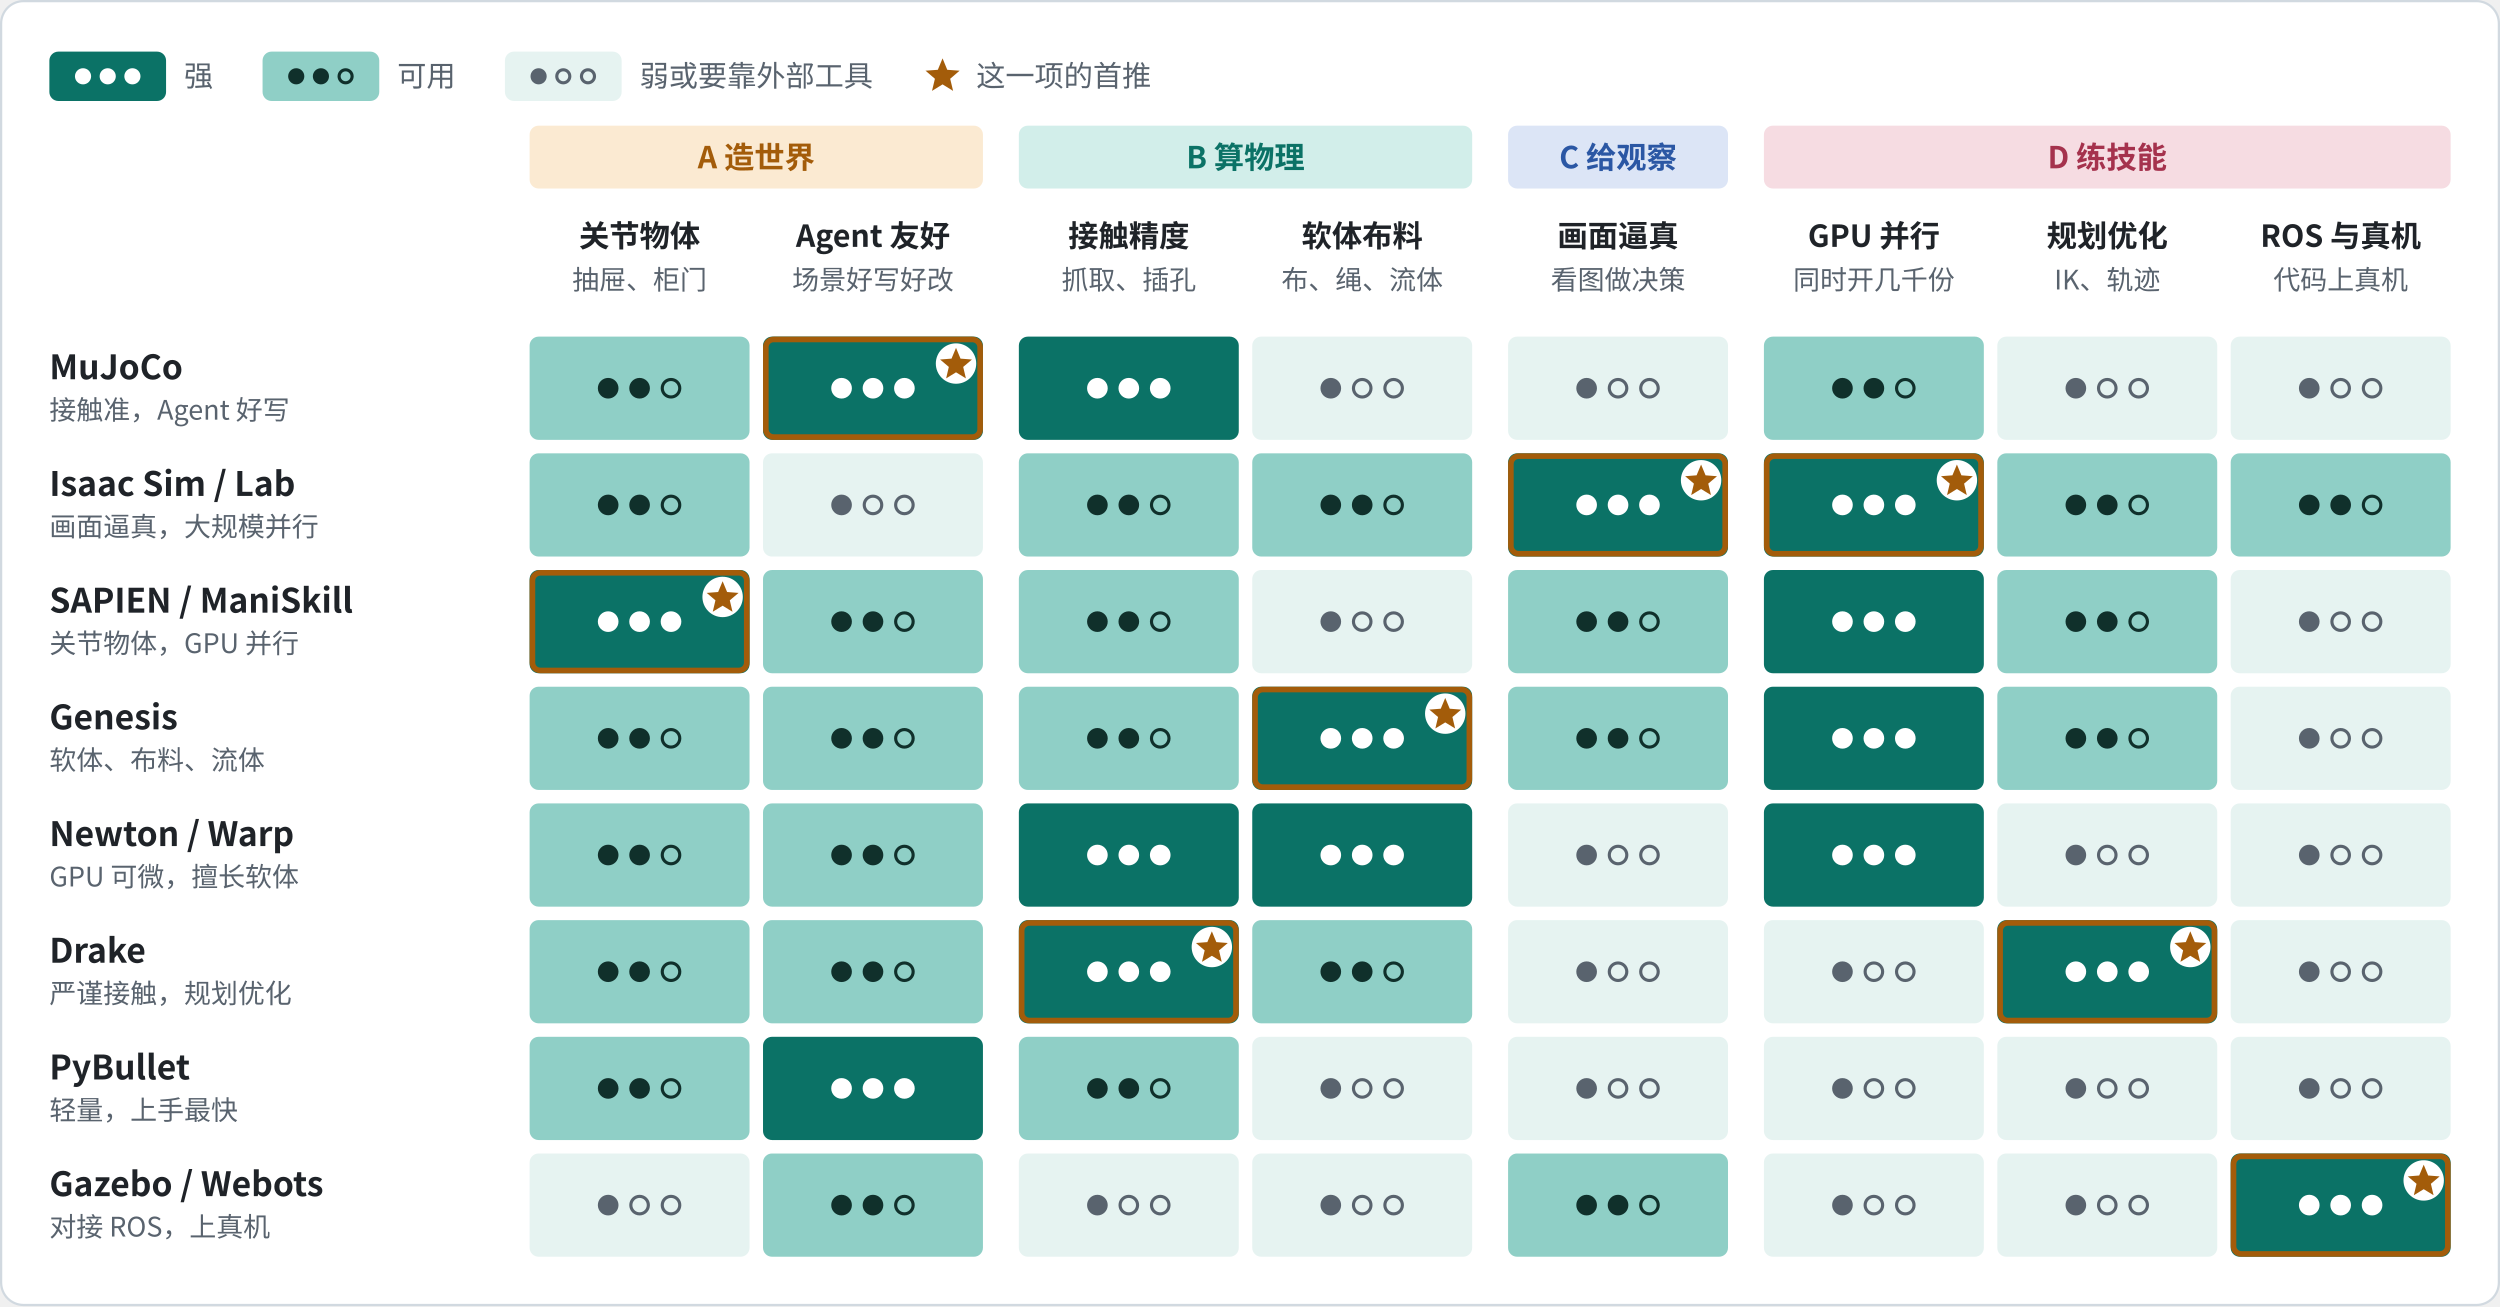
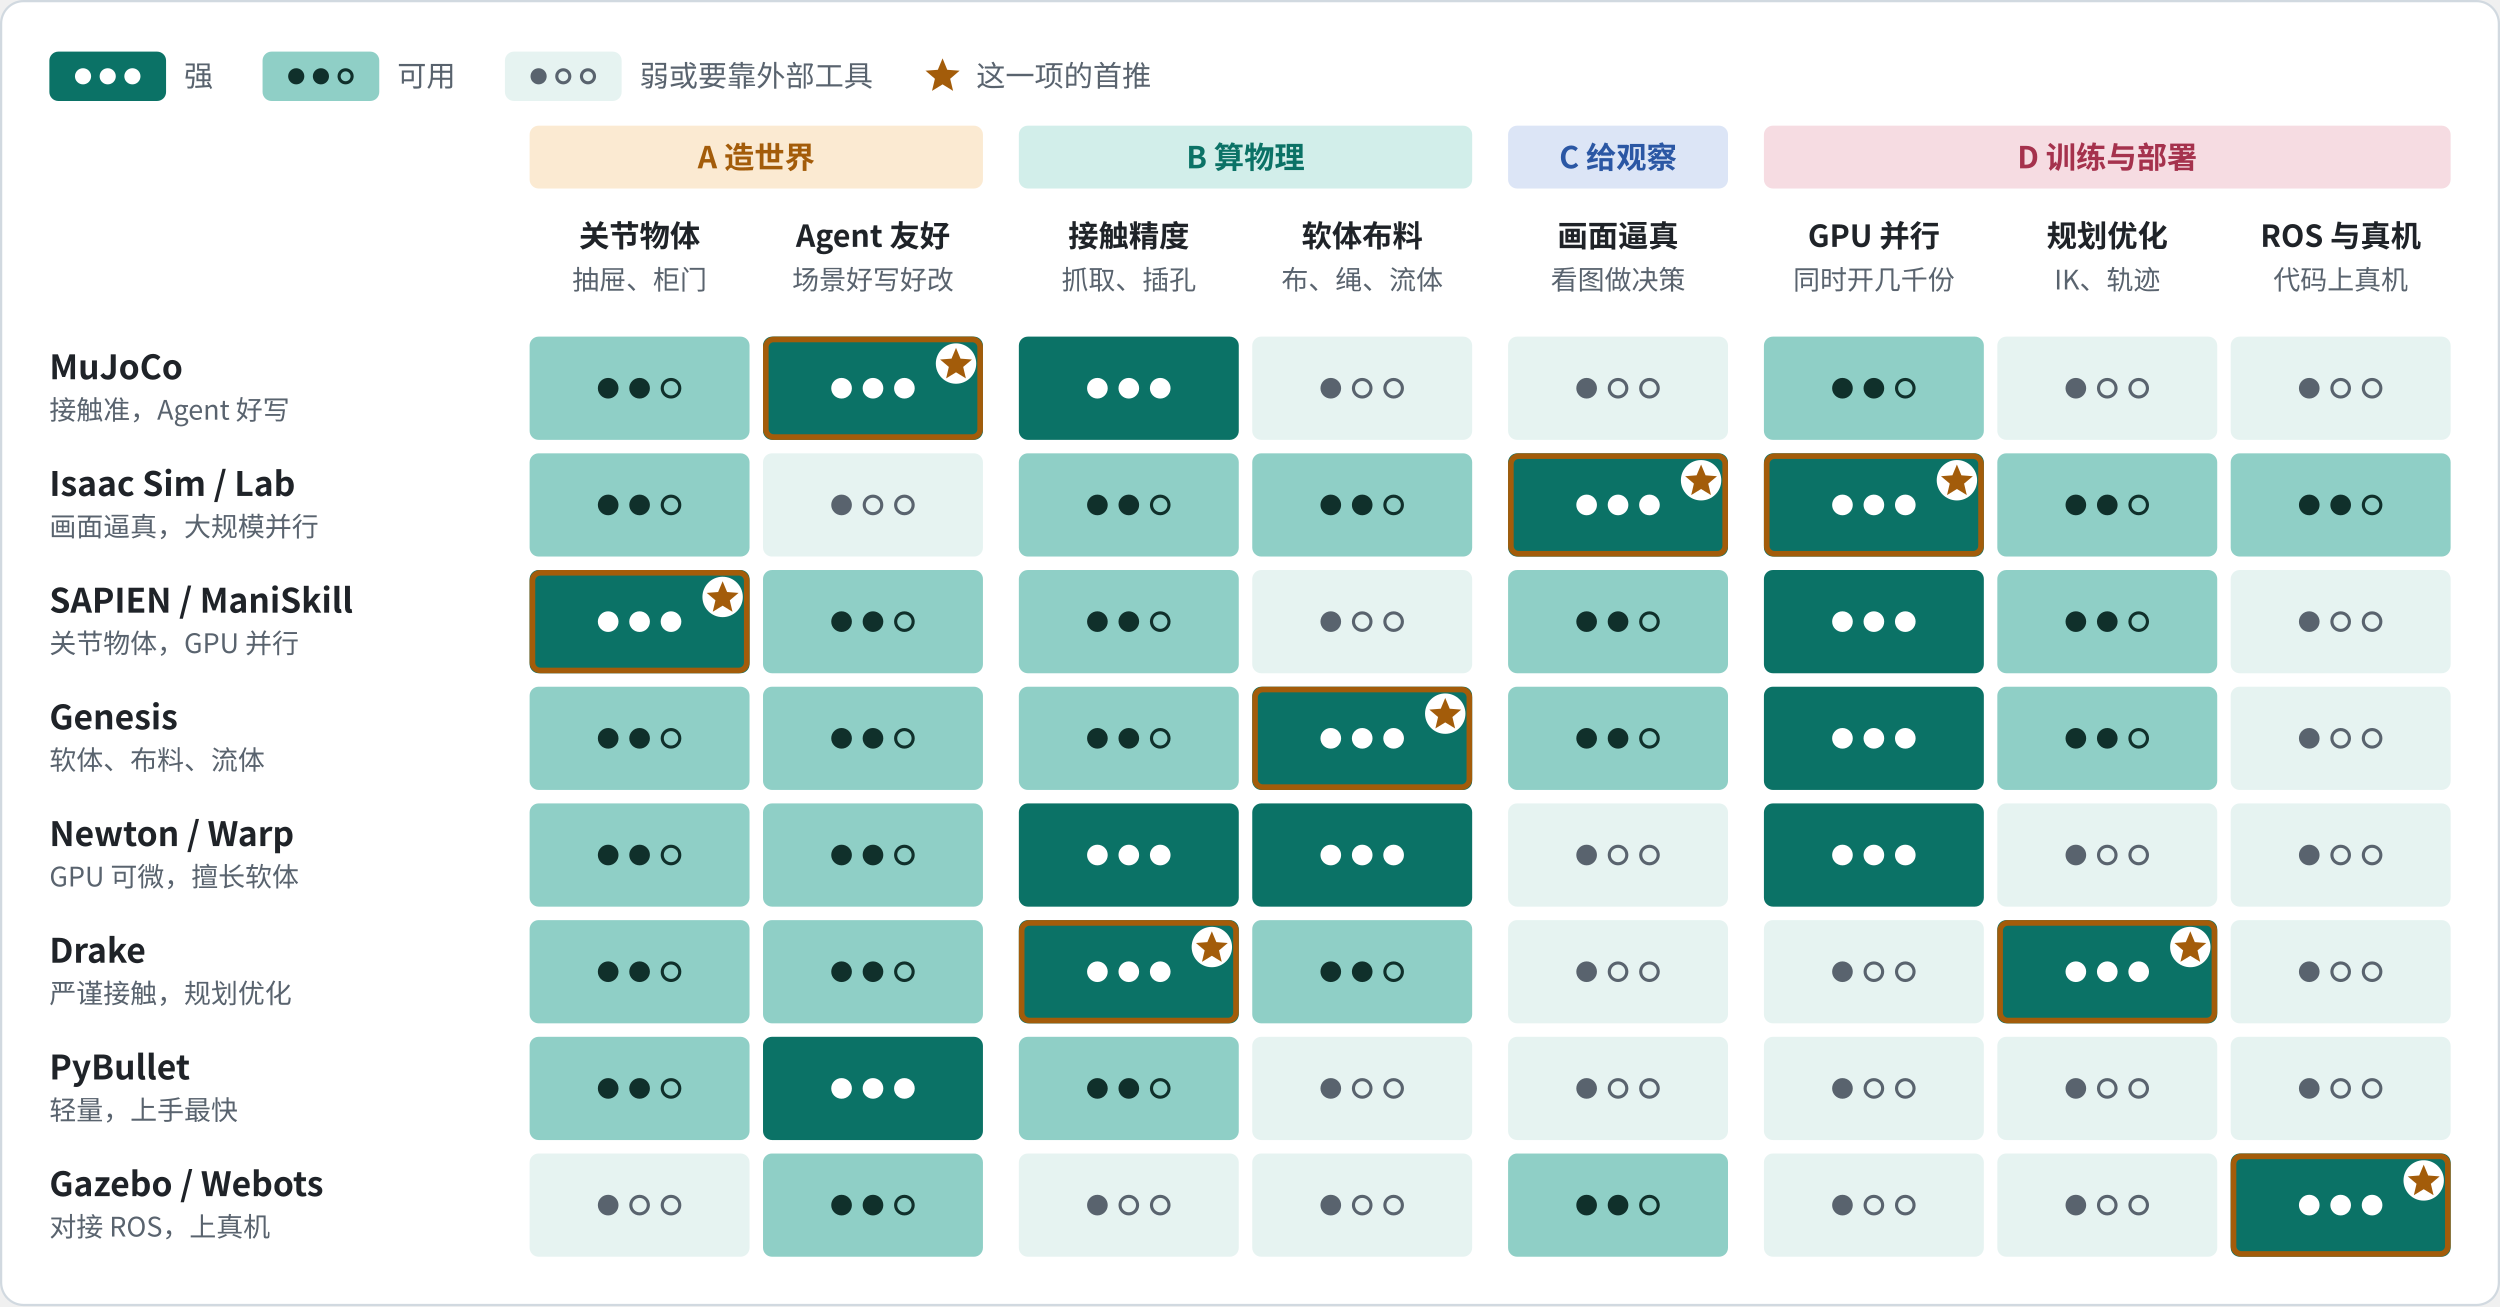
<svg xmlns="http://www.w3.org/2000/svg" viewBox="0 0 1114 582" width="1114" height="582" role="img" aria-label="仿真工具强项对比" font-family="'PingFang SC', 'Hiragino Sans GB', 'Microsoft YaHei', 'Noto Sans CJK SC', 'Noto Sans SC', sans-serif">
  <rect x="0.5" y="0.5" width="1113" height="581" rx="10" fill="#FFFFFF" stroke="#D1D9E0" />
  <rect x="22" y="23" width="52" height="22" rx="4" fill="#0B7266" />
  <circle cx="37" cy="34" r="3.6" fill="#FFFFFF" />
  <circle cx="48" cy="34" r="3.6" fill="#FFFFFF" />
  <circle cx="59" cy="34" r="3.6" fill="#FFFFFF" />
  <text x="82" y="38.5" font-size="13" fill="#59636E">强</text>
  <rect x="117.0" y="23" width="52" height="22" rx="4" fill="#8FCFC6" />
  <circle cx="132" cy="34" r="3.6" fill="#10302B" />
  <circle cx="143" cy="34" r="3.6" fill="#10302B" />
  <circle cx="154" cy="34" r="2.9" fill="none" stroke="#10302B" stroke-width="1.4" />
  <text x="177.0" y="38.5" font-size="13" fill="#59636E">可用</text>
  <rect x="225.0" y="23" width="52" height="22" rx="4" fill="#E6F3F1" />
  <circle cx="240" cy="34" r="3.6" fill="#59636E" />
  <circle cx="251" cy="34" r="2.9" fill="none" stroke="#59636E" stroke-width="1.4" />
  <circle cx="262" cy="34" r="2.9" fill="none" stroke="#59636E" stroke-width="1.4" />
  <text x="285.0" y="38.5" font-size="13" fill="#59636E">弱或要靠外部工具</text>
  <polygon points="420.0,26.0 422.1,31.1 427.6,31.5 423.4,35.1 424.7,40.5 420.0,37.6 415.3,40.5 416.6,35.1 412.4,31.5 417.9,31.1" fill="#A35C0A" />
  <text x="435.0" y="38.5" font-size="13" fill="#59636E">这一项的首推</text>
  <rect x="236" y="56" width="202" height="28" rx="4" fill="#FBEAD2" />
  <text x="337" y="75" text-anchor="middle" font-size="13.5" font-weight="700" fill="#A35C0A">A 造世界</text>
  <rect x="454" y="56" width="202" height="28" rx="4" fill="#D2EEEA" />
  <text x="555" y="75" text-anchor="middle" font-size="13.5" font-weight="700" fill="#0B7266">B 算物理</text>
  <rect x="672" y="56" width="98" height="28" rx="4" fill="#DCE5F6" />
  <text x="721" y="75" text-anchor="middle" font-size="13.5" font-weight="700" fill="#2B57A4">C 给观察</text>
  <rect x="786" y="56" width="306" height="28" rx="4" fill="#F6DCE2" />
-   <text x="939" y="75" text-anchor="middle" font-size="13.5" font-weight="700" fill="#A5324D">D 练技能</text>
+   <text x="939" y="75" text-anchor="middle" font-size="13.5" font-weight="700" fill="#A5324D">D 训练与部署</text>
  <text x="285" y="110" text-anchor="middle" font-size="13.5" font-weight="700" fill="#1F2328">关节物体</text>
  <text x="285" y="129" text-anchor="middle" font-size="12" fill="#59636E">抽屉、柜门</text>
  <text x="389" y="110" text-anchor="middle" font-size="13.5" font-weight="700" fill="#1F2328">Agent 友好</text>
  <text x="389" y="129" text-anchor="middle" font-size="12" fill="#59636E">场景好写好改</text>
  <text x="503" y="110" text-anchor="middle" font-size="13.5" font-weight="700" fill="#1F2328">接触精度</text>
  <text x="503" y="129" text-anchor="middle" font-size="12" fill="#59636E">抓取、插孔</text>
  <text x="607" y="110" text-anchor="middle" font-size="13.5" font-weight="700" fill="#1F2328">软体布料</text>
  <text x="607" y="129" text-anchor="middle" font-size="12" fill="#59636E">布、绳、流体</text>
  <text x="721" y="110" text-anchor="middle" font-size="13.5" font-weight="700" fill="#1F2328">画面逼真</text>
  <text x="721" y="129" text-anchor="middle" font-size="12" fill="#59636E">看图做决策</text>
  <text x="835" y="110" text-anchor="middle" font-size="13.5" font-weight="700" fill="#1F2328">GPU 并行</text>
  <text x="835" y="129" text-anchor="middle" font-size="12" fill="#59636E">同时开几千份</text>
  <text x="939" y="110" text-anchor="middle" font-size="13.5" font-weight="700" fill="#1F2328">规划优化</text>
  <text x="939" y="129" text-anchor="middle" font-size="12" fill="#59636E">IK、轨迹</text>
  <text x="1043" y="110" text-anchor="middle" font-size="13.5" font-weight="700" fill="#1F2328">ROS 与真机</text>
  <text x="1043" y="129" text-anchor="middle" font-size="12" fill="#59636E">代码上真机</text>
  <text x="22" y="169" font-size="15" font-weight="700" fill="#1F2328">MuJoCo</text>
  <text x="22" y="187" font-size="12" fill="#59636E">接触准，Agent 好写</text>
  <rect x="236" y="150" width="98" height="46" rx="4" fill="#8FCFC6" />
  <circle cx="271" cy="173" r="4.6" fill="#10302B" />
  <circle cx="285" cy="173" r="4.6" fill="#10302B" />
  <circle cx="299" cy="173" r="3.9" fill="none" stroke="#10302B" stroke-width="1.4" />
  <rect x="340" y="150" width="98" height="46" rx="4" fill="#0B7266" />
  <circle cx="375" cy="173" r="4.6" fill="#FFFFFF" />
  <circle cx="389" cy="173" r="4.6" fill="#FFFFFF" />
  <circle cx="403" cy="173" r="4.6" fill="#FFFFFF" />
  <rect x="341.25" y="151.25" width="95.5" height="43.5" rx="3.5" fill="none" stroke="#A35C0A" stroke-width="2.5" />
  <circle cx="426" cy="162" r="9" fill="#FFFFFF" />
  <polygon points="426.0,155.0 428.0,159.8 433.1,160.2 429.2,163.5 430.4,168.6 426.0,165.9 421.6,168.6 422.8,163.5 418.9,160.2 424.0,159.8" fill="#A35C0A" />
  <rect x="454" y="150" width="98" height="46" rx="4" fill="#0B7266" />
  <circle cx="489" cy="173" r="4.6" fill="#FFFFFF" />
  <circle cx="503" cy="173" r="4.6" fill="#FFFFFF" />
  <circle cx="517" cy="173" r="4.6" fill="#FFFFFF" />
  <rect x="558" y="150" width="98" height="46" rx="4" fill="#E6F3F1" />
  <circle cx="593" cy="173" r="4.6" fill="#59636E" />
  <circle cx="607" cy="173" r="3.9" fill="none" stroke="#59636E" stroke-width="1.4" />
  <circle cx="621" cy="173" r="3.9" fill="none" stroke="#59636E" stroke-width="1.4" />
  <rect x="672" y="150" width="98" height="46" rx="4" fill="#E6F3F1" />
  <circle cx="707" cy="173" r="4.6" fill="#59636E" />
  <circle cx="721" cy="173" r="3.9" fill="none" stroke="#59636E" stroke-width="1.4" />
  <circle cx="735" cy="173" r="3.9" fill="none" stroke="#59636E" stroke-width="1.4" />
  <rect x="786" y="150" width="98" height="46" rx="4" fill="#8FCFC6" />
  <circle cx="821" cy="173" r="4.6" fill="#10302B" />
  <circle cx="835" cy="173" r="4.6" fill="#10302B" />
  <circle cx="849" cy="173" r="3.9" fill="none" stroke="#10302B" stroke-width="1.4" />
  <rect x="890" y="150" width="98" height="46" rx="4" fill="#E6F3F1" />
  <circle cx="925" cy="173" r="4.6" fill="#59636E" />
  <circle cx="939" cy="173" r="3.9" fill="none" stroke="#59636E" stroke-width="1.4" />
  <circle cx="953" cy="173" r="3.9" fill="none" stroke="#59636E" stroke-width="1.4" />
  <rect x="994" y="150" width="98" height="46" rx="4" fill="#E6F3F1" />
  <circle cx="1029" cy="173" r="4.6" fill="#59636E" />
  <circle cx="1043" cy="173" r="3.9" fill="none" stroke="#59636E" stroke-width="1.4" />
  <circle cx="1057" cy="173" r="3.9" fill="none" stroke="#59636E" stroke-width="1.4" />
  <text x="22" y="221" font-size="15" font-weight="700" fill="#1F2328">Isaac Sim / Lab</text>
  <text x="22" y="239" font-size="12" fill="#59636E">画面逼真，大规模并行</text>
  <rect x="236" y="202" width="98" height="46" rx="4" fill="#8FCFC6" />
  <circle cx="271" cy="225" r="4.6" fill="#10302B" />
  <circle cx="285" cy="225" r="4.6" fill="#10302B" />
  <circle cx="299" cy="225" r="3.9" fill="none" stroke="#10302B" stroke-width="1.4" />
  <rect x="340" y="202" width="98" height="46" rx="4" fill="#E6F3F1" />
  <circle cx="375" cy="225" r="4.6" fill="#59636E" />
  <circle cx="389" cy="225" r="3.9" fill="none" stroke="#59636E" stroke-width="1.4" />
  <circle cx="403" cy="225" r="3.9" fill="none" stroke="#59636E" stroke-width="1.4" />
  <rect x="454" y="202" width="98" height="46" rx="4" fill="#8FCFC6" />
  <circle cx="489" cy="225" r="4.6" fill="#10302B" />
  <circle cx="503" cy="225" r="4.6" fill="#10302B" />
  <circle cx="517" cy="225" r="3.9" fill="none" stroke="#10302B" stroke-width="1.4" />
  <rect x="558" y="202" width="98" height="46" rx="4" fill="#8FCFC6" />
  <circle cx="593" cy="225" r="4.6" fill="#10302B" />
  <circle cx="607" cy="225" r="4.6" fill="#10302B" />
  <circle cx="621" cy="225" r="3.9" fill="none" stroke="#10302B" stroke-width="1.4" />
  <rect x="672" y="202" width="98" height="46" rx="4" fill="#0B7266" />
  <circle cx="707" cy="225" r="4.6" fill="#FFFFFF" />
  <circle cx="721" cy="225" r="4.6" fill="#FFFFFF" />
  <circle cx="735" cy="225" r="4.6" fill="#FFFFFF" />
  <rect x="673.25" y="203.25" width="95.5" height="43.5" rx="3.5" fill="none" stroke="#A35C0A" stroke-width="2.5" />
  <circle cx="758" cy="214" r="9" fill="#FFFFFF" />
  <polygon points="758.0,207.0 760.0,211.8 765.1,212.2 761.2,215.5 762.4,220.6 758.0,217.9 753.6,220.6 754.8,215.5 750.9,212.2 756.0,211.8" fill="#A35C0A" />
  <rect x="786" y="202" width="98" height="46" rx="4" fill="#0B7266" />
  <circle cx="821" cy="225" r="4.6" fill="#FFFFFF" />
  <circle cx="835" cy="225" r="4.6" fill="#FFFFFF" />
  <circle cx="849" cy="225" r="4.6" fill="#FFFFFF" />
  <rect x="787.25" y="203.25" width="95.5" height="43.5" rx="3.5" fill="none" stroke="#A35C0A" stroke-width="2.5" />
  <circle cx="872" cy="214" r="9" fill="#FFFFFF" />
  <polygon points="872.0,207.0 874.0,211.8 879.1,212.2 875.2,215.5 876.4,220.6 872.0,217.9 867.6,220.6 868.8,215.5 864.9,212.2 870.0,211.8" fill="#A35C0A" />
  <rect x="890" y="202" width="98" height="46" rx="4" fill="#8FCFC6" />
  <circle cx="925" cy="225" r="4.6" fill="#10302B" />
  <circle cx="939" cy="225" r="4.6" fill="#10302B" />
  <circle cx="953" cy="225" r="3.9" fill="none" stroke="#10302B" stroke-width="1.4" />
  <rect x="994" y="202" width="98" height="46" rx="4" fill="#8FCFC6" />
  <circle cx="1029" cy="225" r="4.6" fill="#10302B" />
  <circle cx="1043" cy="225" r="4.6" fill="#10302B" />
  <circle cx="1057" cy="225" r="3.9" fill="none" stroke="#10302B" stroke-width="1.4" />
  <text x="22" y="273" font-size="15" font-weight="700" fill="#1F2328">SAPIEN / ManiSkill</text>
  <text x="22" y="291" font-size="12" fill="#59636E">关节物体，GPU 并行</text>
  <rect x="236" y="254" width="98" height="46" rx="4" fill="#0B7266" />
  <circle cx="271" cy="277" r="4.6" fill="#FFFFFF" />
  <circle cx="285" cy="277" r="4.6" fill="#FFFFFF" />
  <circle cx="299" cy="277" r="4.6" fill="#FFFFFF" />
  <rect x="237.25" y="255.25" width="95.5" height="43.5" rx="3.5" fill="none" stroke="#A35C0A" stroke-width="2.5" />
  <circle cx="322" cy="266" r="9" fill="#FFFFFF" />
  <polygon points="322.0,259.0 324.0,263.8 329.1,264.2 325.2,267.5 326.4,272.6 322.0,269.9 317.6,272.6 318.8,267.5 314.9,264.2 320.0,263.8" fill="#A35C0A" />
  <rect x="340" y="254" width="98" height="46" rx="4" fill="#8FCFC6" />
  <circle cx="375" cy="277" r="4.6" fill="#10302B" />
  <circle cx="389" cy="277" r="4.6" fill="#10302B" />
  <circle cx="403" cy="277" r="3.9" fill="none" stroke="#10302B" stroke-width="1.4" />
  <rect x="454" y="254" width="98" height="46" rx="4" fill="#8FCFC6" />
  <circle cx="489" cy="277" r="4.6" fill="#10302B" />
  <circle cx="503" cy="277" r="4.6" fill="#10302B" />
  <circle cx="517" cy="277" r="3.9" fill="none" stroke="#10302B" stroke-width="1.4" />
  <rect x="558" y="254" width="98" height="46" rx="4" fill="#E6F3F1" />
  <circle cx="593" cy="277" r="4.6" fill="#59636E" />
  <circle cx="607" cy="277" r="3.9" fill="none" stroke="#59636E" stroke-width="1.4" />
  <circle cx="621" cy="277" r="3.9" fill="none" stroke="#59636E" stroke-width="1.4" />
  <rect x="672" y="254" width="98" height="46" rx="4" fill="#8FCFC6" />
  <circle cx="707" cy="277" r="4.6" fill="#10302B" />
  <circle cx="721" cy="277" r="4.6" fill="#10302B" />
  <circle cx="735" cy="277" r="3.9" fill="none" stroke="#10302B" stroke-width="1.4" />
  <rect x="786" y="254" width="98" height="46" rx="4" fill="#0B7266" />
  <circle cx="821" cy="277" r="4.6" fill="#FFFFFF" />
  <circle cx="835" cy="277" r="4.6" fill="#FFFFFF" />
  <circle cx="849" cy="277" r="4.6" fill="#FFFFFF" />
  <rect x="890" y="254" width="98" height="46" rx="4" fill="#8FCFC6" />
  <circle cx="925" cy="277" r="4.6" fill="#10302B" />
  <circle cx="939" cy="277" r="4.6" fill="#10302B" />
  <circle cx="953" cy="277" r="3.9" fill="none" stroke="#10302B" stroke-width="1.4" />
  <rect x="994" y="254" width="98" height="46" rx="4" fill="#E6F3F1" />
  <circle cx="1029" cy="277" r="4.6" fill="#59636E" />
  <circle cx="1043" cy="277" r="3.9" fill="none" stroke="#59636E" stroke-width="1.4" />
  <circle cx="1057" cy="277" r="3.9" fill="none" stroke="#59636E" stroke-width="1.4" />
  <text x="22" y="325" font-size="15" font-weight="700" fill="#1F2328">Genesis</text>
  <text x="22" y="343" font-size="12" fill="#59636E">软体、布料、流体</text>
  <rect x="236" y="306" width="98" height="46" rx="4" fill="#8FCFC6" />
  <circle cx="271" cy="329" r="4.6" fill="#10302B" />
  <circle cx="285" cy="329" r="4.6" fill="#10302B" />
  <circle cx="299" cy="329" r="3.9" fill="none" stroke="#10302B" stroke-width="1.4" />
  <rect x="340" y="306" width="98" height="46" rx="4" fill="#8FCFC6" />
  <circle cx="375" cy="329" r="4.6" fill="#10302B" />
  <circle cx="389" cy="329" r="4.6" fill="#10302B" />
  <circle cx="403" cy="329" r="3.9" fill="none" stroke="#10302B" stroke-width="1.4" />
  <rect x="454" y="306" width="98" height="46" rx="4" fill="#8FCFC6" />
  <circle cx="489" cy="329" r="4.6" fill="#10302B" />
  <circle cx="503" cy="329" r="4.6" fill="#10302B" />
  <circle cx="517" cy="329" r="3.9" fill="none" stroke="#10302B" stroke-width="1.4" />
  <rect x="558" y="306" width="98" height="46" rx="4" fill="#0B7266" />
  <circle cx="593" cy="329" r="4.6" fill="#FFFFFF" />
  <circle cx="607" cy="329" r="4.6" fill="#FFFFFF" />
  <circle cx="621" cy="329" r="4.6" fill="#FFFFFF" />
  <rect x="559.25" y="307.25" width="95.5" height="43.5" rx="3.5" fill="none" stroke="#A35C0A" stroke-width="2.5" />
  <circle cx="644" cy="318" r="9" fill="#FFFFFF" />
  <polygon points="644.0,311.0 646.0,315.8 651.1,316.2 647.2,319.5 648.4,324.6 644.0,321.9 639.6,324.6 640.8,319.5 636.9,316.2 642.0,315.8" fill="#A35C0A" />
  <rect x="672" y="306" width="98" height="46" rx="4" fill="#8FCFC6" />
  <circle cx="707" cy="329" r="4.6" fill="#10302B" />
  <circle cx="721" cy="329" r="4.6" fill="#10302B" />
  <circle cx="735" cy="329" r="3.9" fill="none" stroke="#10302B" stroke-width="1.4" />
  <rect x="786" y="306" width="98" height="46" rx="4" fill="#0B7266" />
  <circle cx="821" cy="329" r="4.6" fill="#FFFFFF" />
  <circle cx="835" cy="329" r="4.6" fill="#FFFFFF" />
  <circle cx="849" cy="329" r="4.6" fill="#FFFFFF" />
  <rect x="890" y="306" width="98" height="46" rx="4" fill="#8FCFC6" />
  <circle cx="925" cy="329" r="4.6" fill="#10302B" />
  <circle cx="939" cy="329" r="4.6" fill="#10302B" />
  <circle cx="953" cy="329" r="3.9" fill="none" stroke="#10302B" stroke-width="1.4" />
  <rect x="994" y="306" width="98" height="46" rx="4" fill="#E6F3F1" />
  <circle cx="1029" cy="329" r="4.6" fill="#59636E" />
  <circle cx="1043" cy="329" r="3.9" fill="none" stroke="#59636E" stroke-width="1.4" />
  <circle cx="1057" cy="329" r="3.9" fill="none" stroke="#59636E" stroke-width="1.4" />
  <text x="22" y="377" font-size="15" font-weight="700" fill="#1F2328">Newton / Warp</text>
  <text x="22" y="395" font-size="12" fill="#59636E">GPU 可微，擅长软体</text>
  <rect x="236" y="358" width="98" height="46" rx="4" fill="#8FCFC6" />
  <circle cx="271" cy="381" r="4.6" fill="#10302B" />
  <circle cx="285" cy="381" r="4.6" fill="#10302B" />
  <circle cx="299" cy="381" r="3.9" fill="none" stroke="#10302B" stroke-width="1.4" />
  <rect x="340" y="358" width="98" height="46" rx="4" fill="#8FCFC6" />
  <circle cx="375" cy="381" r="4.6" fill="#10302B" />
  <circle cx="389" cy="381" r="4.6" fill="#10302B" />
  <circle cx="403" cy="381" r="3.9" fill="none" stroke="#10302B" stroke-width="1.4" />
  <rect x="454" y="358" width="98" height="46" rx="4" fill="#0B7266" />
  <circle cx="489" cy="381" r="4.6" fill="#FFFFFF" />
  <circle cx="503" cy="381" r="4.6" fill="#FFFFFF" />
  <circle cx="517" cy="381" r="4.6" fill="#FFFFFF" />
  <rect x="558" y="358" width="98" height="46" rx="4" fill="#0B7266" />
  <circle cx="593" cy="381" r="4.6" fill="#FFFFFF" />
  <circle cx="607" cy="381" r="4.6" fill="#FFFFFF" />
  <circle cx="621" cy="381" r="4.6" fill="#FFFFFF" />
  <rect x="672" y="358" width="98" height="46" rx="4" fill="#E6F3F1" />
  <circle cx="707" cy="381" r="4.6" fill="#59636E" />
  <circle cx="721" cy="381" r="3.9" fill="none" stroke="#59636E" stroke-width="1.4" />
  <circle cx="735" cy="381" r="3.9" fill="none" stroke="#59636E" stroke-width="1.4" />
  <rect x="786" y="358" width="98" height="46" rx="4" fill="#0B7266" />
  <circle cx="821" cy="381" r="4.6" fill="#FFFFFF" />
  <circle cx="835" cy="381" r="4.6" fill="#FFFFFF" />
  <circle cx="849" cy="381" r="4.6" fill="#FFFFFF" />
  <rect x="890" y="358" width="98" height="46" rx="4" fill="#E6F3F1" />
  <circle cx="925" cy="381" r="4.6" fill="#59636E" />
  <circle cx="939" cy="381" r="3.9" fill="none" stroke="#59636E" stroke-width="1.4" />
  <circle cx="953" cy="381" r="3.9" fill="none" stroke="#59636E" stroke-width="1.4" />
  <rect x="994" y="358" width="98" height="46" rx="4" fill="#E6F3F1" />
  <circle cx="1029" cy="381" r="4.6" fill="#59636E" />
  <circle cx="1043" cy="381" r="3.9" fill="none" stroke="#59636E" stroke-width="1.4" />
  <circle cx="1057" cy="381" r="3.9" fill="none" stroke="#59636E" stroke-width="1.4" />
  <text x="22" y="429" font-size="15" font-weight="700" fill="#1F2328">Drake</text>
  <text x="22" y="447" font-size="12" fill="#59636E">严谨接触，规划优化</text>
  <rect x="236" y="410" width="98" height="46" rx="4" fill="#8FCFC6" />
  <circle cx="271" cy="433" r="4.6" fill="#10302B" />
  <circle cx="285" cy="433" r="4.6" fill="#10302B" />
  <circle cx="299" cy="433" r="3.9" fill="none" stroke="#10302B" stroke-width="1.4" />
  <rect x="340" y="410" width="98" height="46" rx="4" fill="#8FCFC6" />
  <circle cx="375" cy="433" r="4.6" fill="#10302B" />
  <circle cx="389" cy="433" r="4.6" fill="#10302B" />
  <circle cx="403" cy="433" r="3.9" fill="none" stroke="#10302B" stroke-width="1.4" />
  <rect x="454" y="410" width="98" height="46" rx="4" fill="#0B7266" />
  <circle cx="489" cy="433" r="4.6" fill="#FFFFFF" />
  <circle cx="503" cy="433" r="4.6" fill="#FFFFFF" />
  <circle cx="517" cy="433" r="4.6" fill="#FFFFFF" />
  <rect x="455.25" y="411.25" width="95.5" height="43.5" rx="3.5" fill="none" stroke="#A35C0A" stroke-width="2.5" />
  <circle cx="540" cy="422" r="9" fill="#FFFFFF" />
  <polygon points="540.0,415.0 542.0,419.8 547.1,420.2 543.2,423.5 544.4,428.6 540.0,425.9 535.6,428.6 536.8,423.5 532.9,420.2 538.0,419.8" fill="#A35C0A" />
  <rect x="558" y="410" width="98" height="46" rx="4" fill="#8FCFC6" />
  <circle cx="593" cy="433" r="4.6" fill="#10302B" />
  <circle cx="607" cy="433" r="4.6" fill="#10302B" />
  <circle cx="621" cy="433" r="3.9" fill="none" stroke="#10302B" stroke-width="1.4" />
  <rect x="672" y="410" width="98" height="46" rx="4" fill="#E6F3F1" />
  <circle cx="707" cy="433" r="4.6" fill="#59636E" />
  <circle cx="721" cy="433" r="3.9" fill="none" stroke="#59636E" stroke-width="1.4" />
  <circle cx="735" cy="433" r="3.9" fill="none" stroke="#59636E" stroke-width="1.4" />
  <rect x="786" y="410" width="98" height="46" rx="4" fill="#E6F3F1" />
  <circle cx="821" cy="433" r="4.6" fill="#59636E" />
  <circle cx="835" cy="433" r="3.9" fill="none" stroke="#59636E" stroke-width="1.4" />
  <circle cx="849" cy="433" r="3.9" fill="none" stroke="#59636E" stroke-width="1.4" />
  <rect x="890" y="410" width="98" height="46" rx="4" fill="#0B7266" />
  <circle cx="925" cy="433" r="4.6" fill="#FFFFFF" />
  <circle cx="939" cy="433" r="4.6" fill="#FFFFFF" />
  <circle cx="953" cy="433" r="4.6" fill="#FFFFFF" />
  <rect x="891.25" y="411.25" width="95.5" height="43.5" rx="3.5" fill="none" stroke="#A35C0A" stroke-width="2.5" />
  <circle cx="976" cy="422" r="9" fill="#FFFFFF" />
  <polygon points="976.0,415.0 978.0,419.8 983.1,420.2 979.2,423.5 980.4,428.6 976.0,425.9 971.6,428.6 972.8,423.5 968.9,420.2 974.0,419.8" fill="#A35C0A" />
  <rect x="994" y="410" width="98" height="46" rx="4" fill="#E6F3F1" />
  <circle cx="1029" cy="433" r="4.6" fill="#59636E" />
  <circle cx="1043" cy="433" r="3.9" fill="none" stroke="#59636E" stroke-width="1.4" />
  <circle cx="1057" cy="433" r="3.9" fill="none" stroke="#59636E" stroke-width="1.4" />
  <text x="22" y="481" font-size="15" font-weight="700" fill="#1F2328">PyBullet</text>
  <text x="22" y="499" font-size="12" fill="#59636E">轻量，上手最快</text>
  <rect x="236" y="462" width="98" height="46" rx="4" fill="#8FCFC6" />
  <circle cx="271" cy="485" r="4.6" fill="#10302B" />
  <circle cx="285" cy="485" r="4.6" fill="#10302B" />
  <circle cx="299" cy="485" r="3.9" fill="none" stroke="#10302B" stroke-width="1.4" />
  <rect x="340" y="462" width="98" height="46" rx="4" fill="#0B7266" />
  <circle cx="375" cy="485" r="4.6" fill="#FFFFFF" />
  <circle cx="389" cy="485" r="4.6" fill="#FFFFFF" />
  <circle cx="403" cy="485" r="4.6" fill="#FFFFFF" />
  <rect x="454" y="462" width="98" height="46" rx="4" fill="#8FCFC6" />
  <circle cx="489" cy="485" r="4.6" fill="#10302B" />
  <circle cx="503" cy="485" r="4.6" fill="#10302B" />
  <circle cx="517" cy="485" r="3.9" fill="none" stroke="#10302B" stroke-width="1.4" />
  <rect x="558" y="462" width="98" height="46" rx="4" fill="#E6F3F1" />
  <circle cx="593" cy="485" r="4.6" fill="#59636E" />
  <circle cx="607" cy="485" r="3.9" fill="none" stroke="#59636E" stroke-width="1.4" />
  <circle cx="621" cy="485" r="3.9" fill="none" stroke="#59636E" stroke-width="1.4" />
  <rect x="672" y="462" width="98" height="46" rx="4" fill="#E6F3F1" />
  <circle cx="707" cy="485" r="4.6" fill="#59636E" />
  <circle cx="721" cy="485" r="3.9" fill="none" stroke="#59636E" stroke-width="1.4" />
  <circle cx="735" cy="485" r="3.9" fill="none" stroke="#59636E" stroke-width="1.4" />
  <rect x="786" y="462" width="98" height="46" rx="4" fill="#E6F3F1" />
  <circle cx="821" cy="485" r="4.6" fill="#59636E" />
  <circle cx="835" cy="485" r="3.9" fill="none" stroke="#59636E" stroke-width="1.4" />
  <circle cx="849" cy="485" r="3.9" fill="none" stroke="#59636E" stroke-width="1.4" />
  <rect x="890" y="462" width="98" height="46" rx="4" fill="#E6F3F1" />
  <circle cx="925" cy="485" r="4.6" fill="#59636E" />
  <circle cx="939" cy="485" r="3.9" fill="none" stroke="#59636E" stroke-width="1.4" />
  <circle cx="953" cy="485" r="3.9" fill="none" stroke="#59636E" stroke-width="1.4" />
  <rect x="994" y="462" width="98" height="46" rx="4" fill="#E6F3F1" />
  <circle cx="1029" cy="485" r="4.6" fill="#59636E" />
  <circle cx="1043" cy="485" r="3.9" fill="none" stroke="#59636E" stroke-width="1.4" />
  <circle cx="1057" cy="485" r="3.9" fill="none" stroke="#59636E" stroke-width="1.4" />
  <text x="22" y="533" font-size="15" font-weight="700" fill="#1F2328">Gazebo / Webots</text>
  <text x="22" y="551" font-size="12" fill="#59636E">对接 ROS，上真机</text>
  <rect x="236" y="514" width="98" height="46" rx="4" fill="#E6F3F1" />
  <circle cx="271" cy="537" r="4.6" fill="#59636E" />
  <circle cx="285" cy="537" r="3.9" fill="none" stroke="#59636E" stroke-width="1.4" />
  <circle cx="299" cy="537" r="3.9" fill="none" stroke="#59636E" stroke-width="1.4" />
  <rect x="340" y="514" width="98" height="46" rx="4" fill="#8FCFC6" />
  <circle cx="375" cy="537" r="4.6" fill="#10302B" />
  <circle cx="389" cy="537" r="4.6" fill="#10302B" />
  <circle cx="403" cy="537" r="3.9" fill="none" stroke="#10302B" stroke-width="1.4" />
  <rect x="454" y="514" width="98" height="46" rx="4" fill="#E6F3F1" />
  <circle cx="489" cy="537" r="4.6" fill="#59636E" />
  <circle cx="503" cy="537" r="3.9" fill="none" stroke="#59636E" stroke-width="1.4" />
  <circle cx="517" cy="537" r="3.9" fill="none" stroke="#59636E" stroke-width="1.4" />
  <rect x="558" y="514" width="98" height="46" rx="4" fill="#E6F3F1" />
  <circle cx="593" cy="537" r="4.6" fill="#59636E" />
  <circle cx="607" cy="537" r="3.9" fill="none" stroke="#59636E" stroke-width="1.4" />
  <circle cx="621" cy="537" r="3.9" fill="none" stroke="#59636E" stroke-width="1.4" />
  <rect x="672" y="514" width="98" height="46" rx="4" fill="#8FCFC6" />
  <circle cx="707" cy="537" r="4.6" fill="#10302B" />
  <circle cx="721" cy="537" r="4.6" fill="#10302B" />
  <circle cx="735" cy="537" r="3.9" fill="none" stroke="#10302B" stroke-width="1.4" />
  <rect x="786" y="514" width="98" height="46" rx="4" fill="#E6F3F1" />
  <circle cx="821" cy="537" r="4.6" fill="#59636E" />
  <circle cx="835" cy="537" r="3.9" fill="none" stroke="#59636E" stroke-width="1.4" />
  <circle cx="849" cy="537" r="3.9" fill="none" stroke="#59636E" stroke-width="1.4" />
  <rect x="890" y="514" width="98" height="46" rx="4" fill="#E6F3F1" />
  <circle cx="925" cy="537" r="4.6" fill="#59636E" />
  <circle cx="939" cy="537" r="3.9" fill="none" stroke="#59636E" stroke-width="1.4" />
  <circle cx="953" cy="537" r="3.9" fill="none" stroke="#59636E" stroke-width="1.4" />
  <rect x="994" y="514" width="98" height="46" rx="4" fill="#0B7266" />
  <circle cx="1029" cy="537" r="4.6" fill="#FFFFFF" />
  <circle cx="1043" cy="537" r="4.6" fill="#FFFFFF" />
  <circle cx="1057" cy="537" r="4.6" fill="#FFFFFF" />
  <rect x="995.25" y="515.25" width="95.5" height="43.5" rx="3.5" fill="none" stroke="#A35C0A" stroke-width="2.5" />
  <circle cx="1080" cy="526" r="9" fill="#FFFFFF" />
  <polygon points="1080.0,519.0 1082.0,523.8 1087.1,524.2 1083.2,527.5 1084.4,532.6 1080.0,529.9 1075.6,532.6 1076.8,527.5 1072.9,524.2 1078.0,523.8" fill="#A35C0A" />
</svg>
